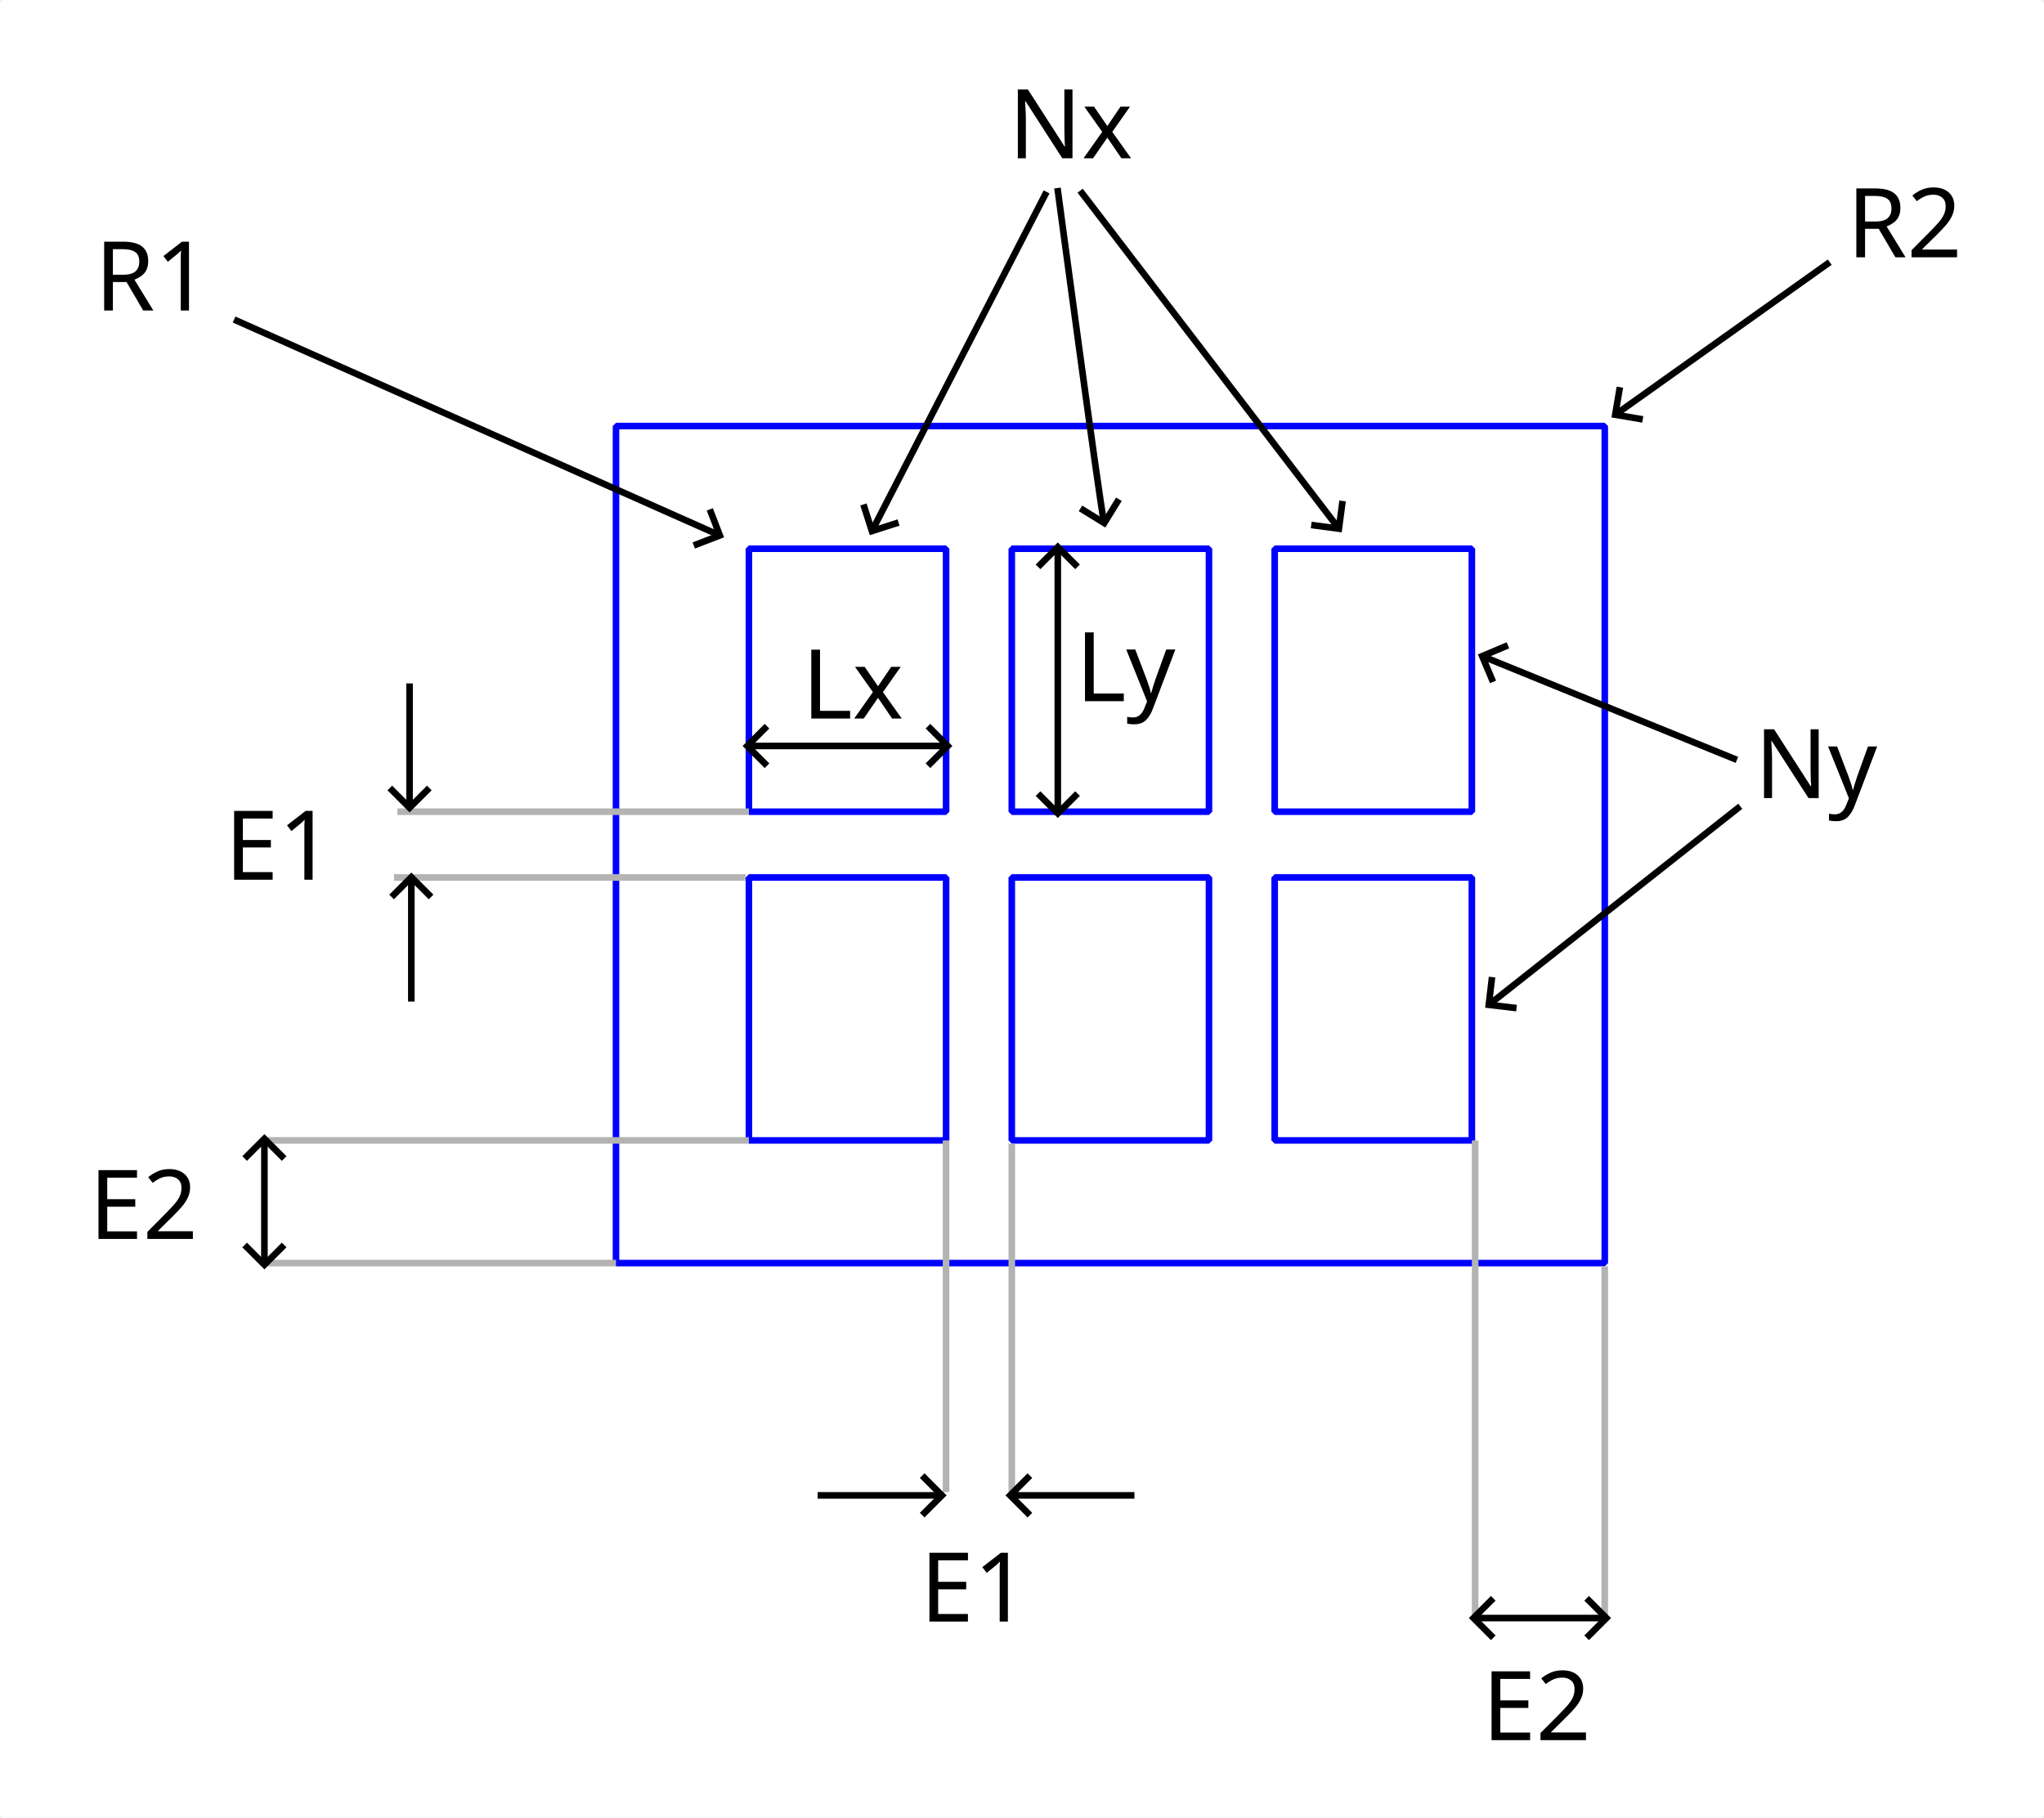
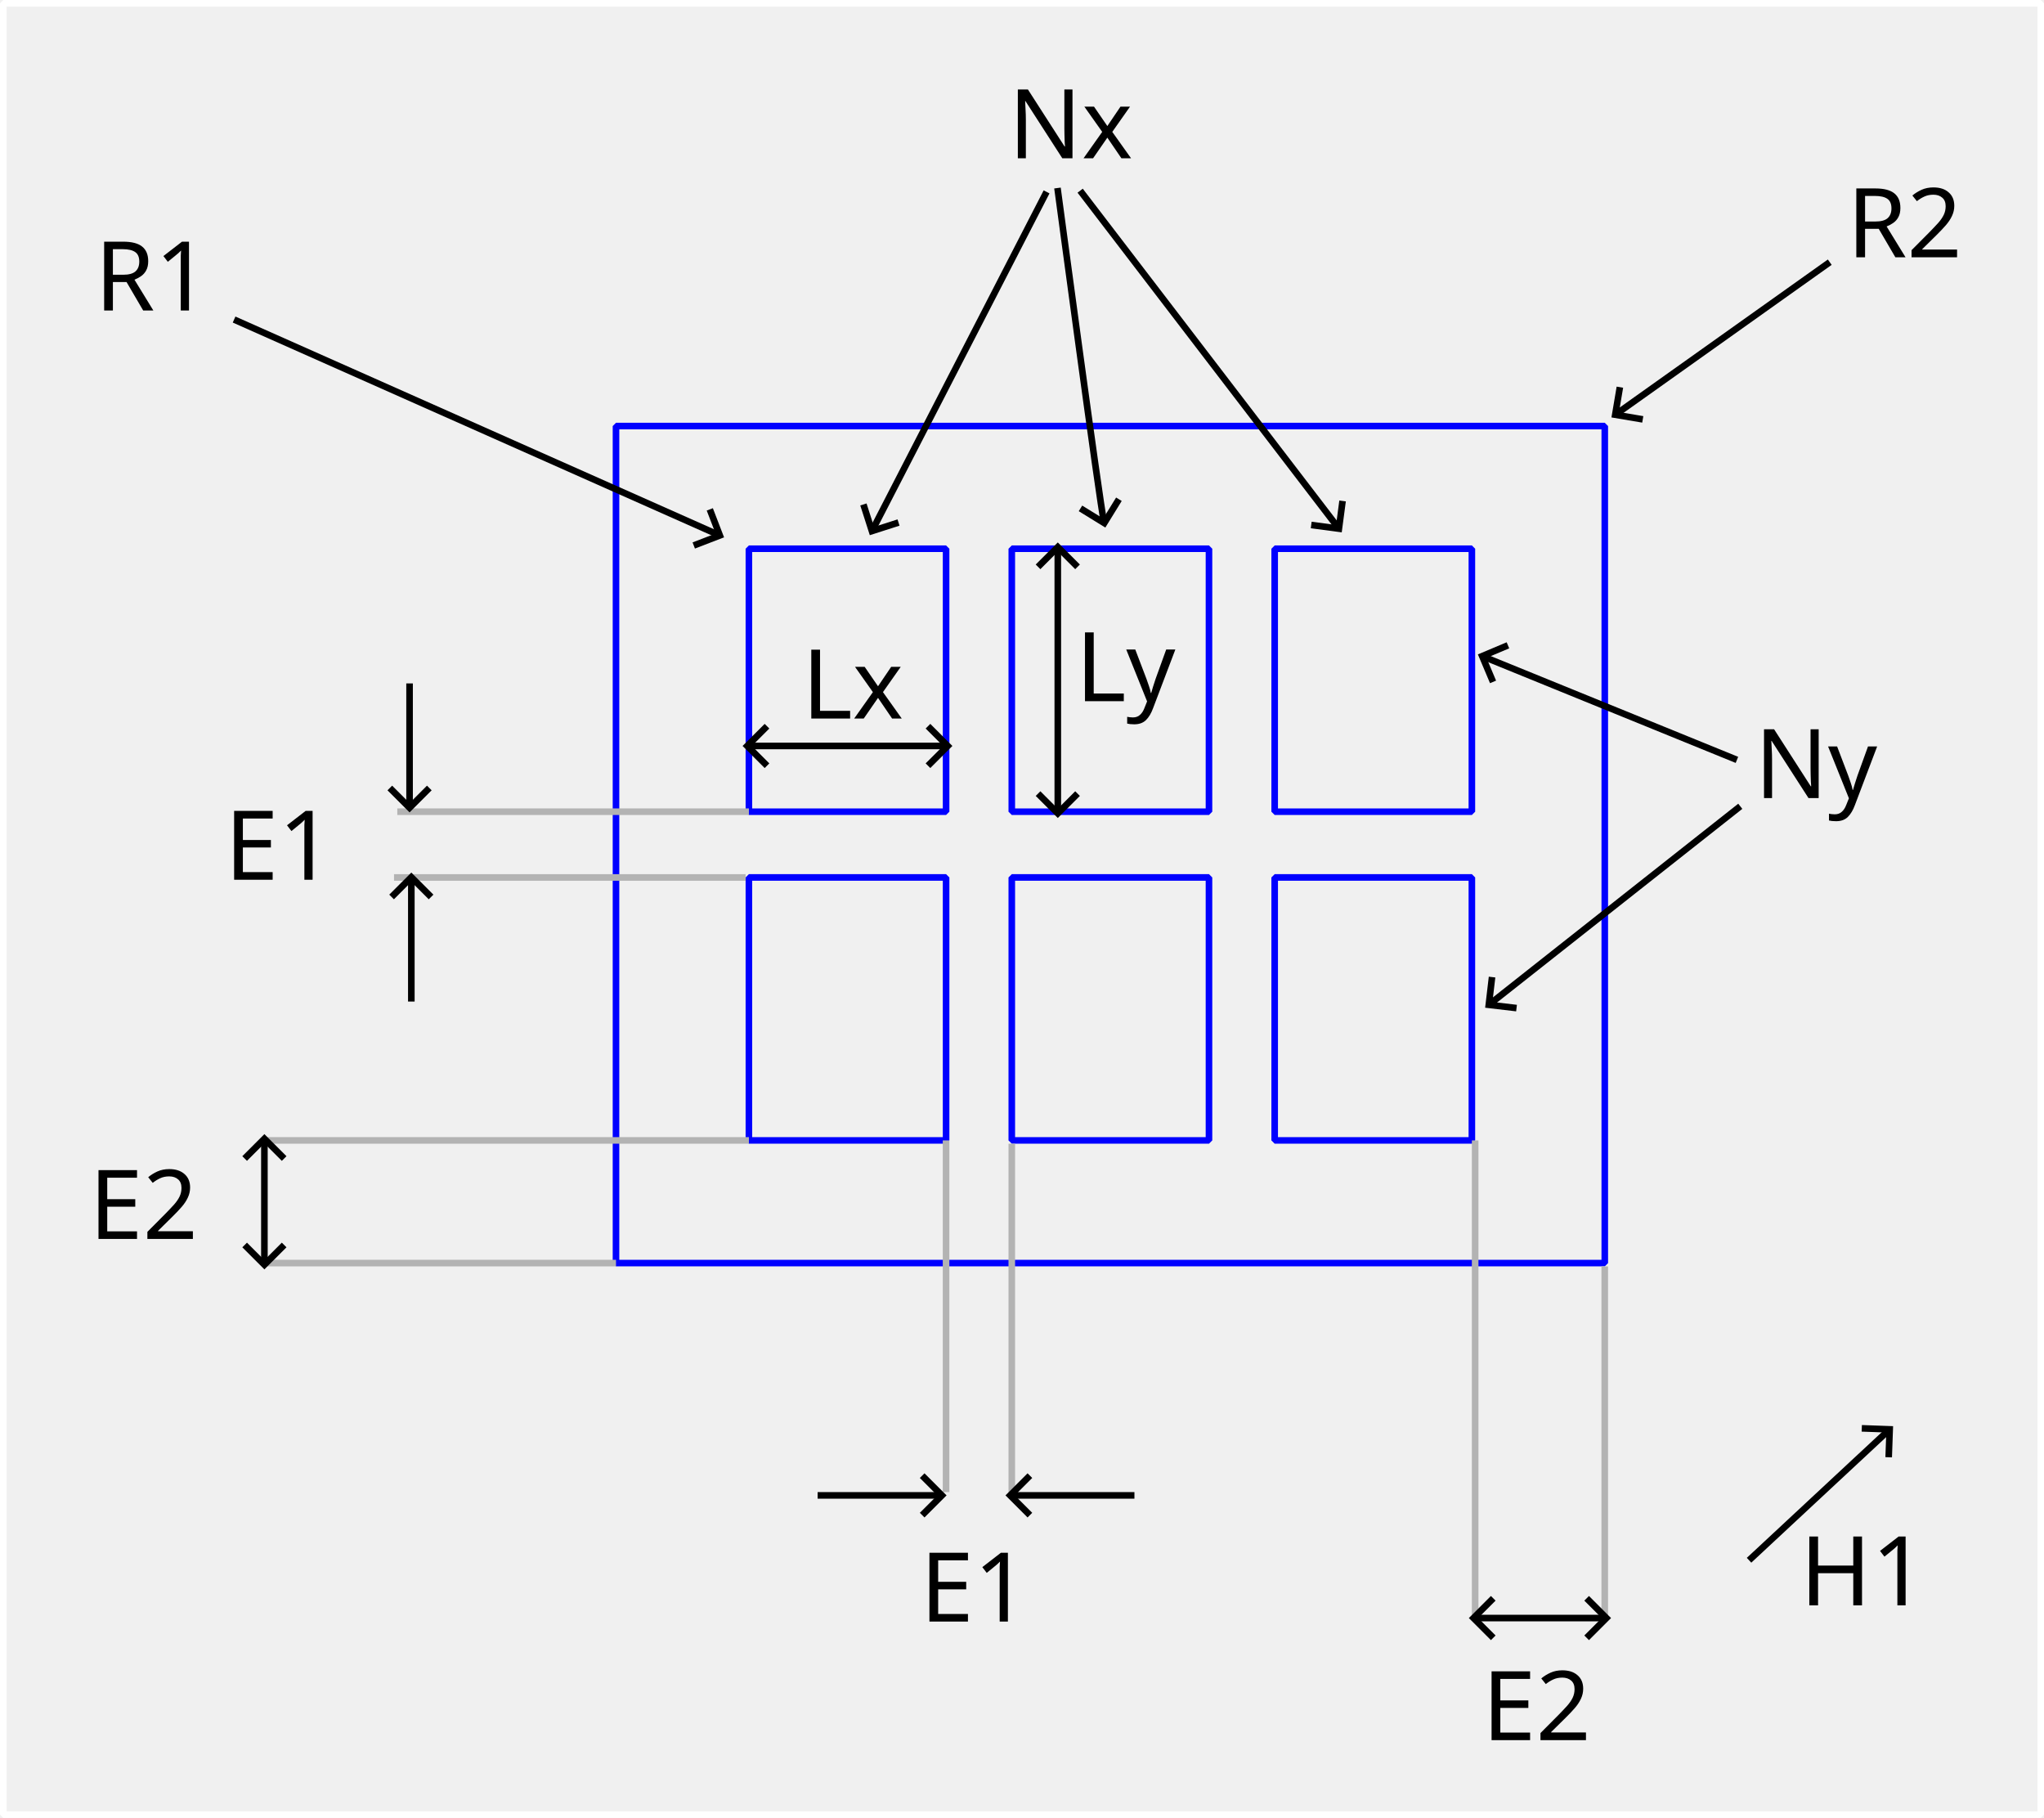
<svg xmlns="http://www.w3.org/2000/svg" width="310.991" height="276.522" viewBox="0 0 82.283 73.163" version="1.1" id="svg1">
  <defs id="defs1">
+     <rect x="124.108" y="583.321" width="53.364" height="54.6" id="rect5" />
    <rect x="292.574" y="300.188" width="38.048" height="31.543" id="rect17" />
    <rect x="25.984" y="308.282" width="56.392" height="36.738" id="rect16" />
    <rect x="31.989" y="525.912" width="31.423" height="23.511" id="rect15" />
    <rect x="34.108" y="523.506" width="30.539" height="27.952" id="rect14" />
    <rect x="305.871" y="514.957" width="42.53" height="30.95" id="rect13" />
    <rect x="304.431" y="465.659" width="54.401" height="31.352" id="rect12" />
    <marker style="overflow:visible" id="marker11" refX="0" refY="0" orient="auto-start-reverse" markerWidth="1" markerHeight="1" viewBox="0 0 1 1" preserveAspectRatio="xMidYMid">
      <path style="fill:none;stroke:context-stroke;stroke-width:1;stroke-linecap:butt" d="M 3,-3 0,0 3,3" transform="rotate(180,0.125,0)" id="path11" />
    </marker>
    <marker style="overflow:visible" id="ArrowWide" refX="0" refY="0" orient="auto-start-reverse" markerWidth="1" markerHeight="1" viewBox="0 0 1 1" preserveAspectRatio="xMidYMid">
      <path style="fill:none;stroke:context-stroke;stroke-width:1;stroke-linecap:butt" d="M 3,-3 0,0 3,3" transform="rotate(180,0.125,0)" id="path1" />
    </marker>
    <rect x="165" y="285.133" width="53.013" height="30.061" id="rect4" />
    <rect x="278.533" y="382.452" width="52.563" height="45.048" id="rect3" />
    <marker style="overflow:visible" id="marker11-2" refX="0" refY="0" orient="auto-start-reverse" markerWidth="1" markerHeight="1" viewBox="0 0 1 1" preserveAspectRatio="xMidYMid">
      <path style="fill:none;stroke:context-stroke;stroke-width:1;stroke-linecap:butt" d="M 3,-3 0,0 3,3" transform="rotate(180,0.125,0)" id="path11-5" />
    </marker>
    <marker style="overflow:visible" id="marker11-2-0" refX="0" refY="0" orient="auto-start-reverse" markerWidth="1" markerHeight="1" viewBox="0 0 1 1" preserveAspectRatio="xMidYMid">
      <path style="fill:none;stroke:context-stroke;stroke-width:1;stroke-linecap:butt" d="M 3,-3 0,0 3,3" transform="rotate(180,0.125,0)" id="path11-5-7" />
    </marker>
    <marker style="overflow:visible" id="marker11-2-4" refX="0" refY="0" orient="auto-start-reverse" markerWidth="1" markerHeight="1" viewBox="0 0 1 1" preserveAspectRatio="xMidYMid">
      <path style="fill:none;stroke:context-stroke;stroke-width:1;stroke-linecap:butt" d="M 3,-3 0,0 3,3" transform="rotate(180,0.125,0)" id="path11-5-3" />
    </marker>
    <marker style="overflow:visible" id="marker11-2-0-1" refX="0" refY="0" orient="auto-start-reverse" markerWidth="1" markerHeight="1" viewBox="0 0 1 1" preserveAspectRatio="xMidYMid">
      <path style="fill:none;stroke:context-stroke;stroke-width:1;stroke-linecap:butt" d="M 3,-3 0,0 3,3" transform="rotate(180,0.125,0)" id="path11-5-7-4" />
    </marker>
    <rect x="34.108" y="523.506" width="30.539" height="27.952" id="rect14-9" />
    <rect x="31.989" y="525.912" width="31.423" height="23.511" id="rect15-5" />
  </defs>
  <g id="layer1" transform="translate(-23.41947,-76.65872)">
-     <rect style="fill:#ffffff;stroke:#ffffff;stroke-width:0.265;stroke-linejoin:bevel" id="rect18" width="82.019" height="72.898" x="23.552" y="76.791" />
+     <rect style="fill:none;stroke:#ffffff;stroke-width:0.265;stroke-linejoin:bevel" id="rect18" width="82.019" height="72.898" x="23.552" y="76.791" />
    <rect style="fill:none;stroke:#0000ff;stroke-width:0.265;stroke-linejoin:bevel" id="rect2-59" width="7.938" height="10.583" x="53.567" y="98.743" />
    <rect style="fill:none;stroke:#0000ff;stroke-width:0.265;stroke-linejoin:bevel" id="rect2-2-22" width="7.938" height="10.583" x="64.15" y="98.743" />
    <rect style="fill:none;stroke:#0000ff;stroke-width:0.265;stroke-linejoin:bevel" id="rect2-2-6-8" width="7.938" height="10.583" x="74.733" y="98.743" />
    <rect style="fill:none;stroke:#0000ff;stroke-width:0.265;stroke-linejoin:bevel" id="rect2-9-9" width="7.938" height="10.583" x="53.567" y="111.972" />
    <rect style="fill:none;stroke:#0000ff;stroke-width:0.265;stroke-linejoin:bevel" id="rect2-2-2-7" width="7.938" height="10.583" x="64.15" y="111.972" />
    <rect style="fill:none;stroke:#0000ff;stroke-width:0.265;stroke-linejoin:bevel" id="rect2-2-6-0-3" width="7.938" height="10.583" x="74.733" y="111.972" />
    <rect style="fill:none;stroke:#0000ff;stroke-width:0.265;stroke-linejoin:bevel" id="rect3-9" width="39.804" height="33.686" x="48.217" y="93.806" />
    <text xml:space="preserve" transform="matrix(0.2645833,0,0,0.2645833,20.36133,4.154297)" id="text3" style="font-size:14.667px;line-height:1.25;font-family:sans-serif;white-space:pre;shape-inside:url(#rect3)">
      <tspan x="278.533" y="395.428" id="tspan1">Ny</tspan>
    </text>
    <text xml:space="preserve" transform="matrix(0.2645833,0,0,0.2645833,20.36133,4.154297)" id="text4" style="font-size:14.667px;line-height:1.25;font-family:sans-serif;white-space:pre;shape-inside:url(#rect4)">
      <tspan x="165" y="298.109" id="tspan2">Nx</tspan>
    </text>
    <path style="fill:none;stroke:#000000;stroke-width:0.265px;stroke-linecap:butt;stroke-linejoin:miter;stroke-opacity:1;marker-start:url(#ArrowWide)" d="M 58.55,97.972 65.55,84.381" id="path4" />
    <path style="fill:none;stroke:#000000;stroke-width:0.265px;stroke-linecap:butt;stroke-linejoin:miter;stroke-opacity:1;marker-start:url(#ArrowWide)" d="M 67.857,97.644 C 67.701,96.987 65.989,84.226 65.989,84.226" id="path5" />
    <path style="fill:none;stroke:#000000;stroke-width:0.265px;stroke-linecap:butt;stroke-linejoin:miter;stroke-opacity:1;marker-start:url(#ArrowWide)" d="M 77.278,97.882 66.902,84.333" id="path6" />
    <path style="fill:none;stroke:#000000;stroke-width:0.265px;stroke-linecap:butt;stroke-linejoin:miter;stroke-opacity:1;marker-start:url(#ArrowWide)" d="m 83.148,103.091 10.193,4.149" id="path7" />
    <path style="fill:none;stroke:#000000;stroke-width:0.265px;stroke-linecap:butt;stroke-linejoin:miter;stroke-opacity:1;marker-start:url(#ArrowWide)" d="m 83.404,117.057 10.072,-7.949" id="path8" />
    <path style="fill:none;stroke:#b3b3b3;stroke-width:0.265px;stroke-linecap:butt;stroke-linejoin:miter;stroke-opacity:1" d="M 53.567,109.326 H 39.413" id="path9" />
    <path style="fill:none;stroke:#b3b3b3;stroke-width:0.265px;stroke-linecap:butt;stroke-linejoin:miter;stroke-opacity:1" d="M 53.434,111.972 H 39.281" id="path9-4" />
    <path style="fill:none;stroke:#b3b3b3;stroke-width:0.265px;stroke-linecap:butt;stroke-linejoin:miter;stroke-opacity:1" d="m 61.504,122.555 v 14.153" id="path9-5" />
    <path style="fill:none;stroke:#b3b3b3;stroke-width:0.265px;stroke-linecap:butt;stroke-linejoin:miter;stroke-opacity:1" d="m 64.15,122.688 v 14.153" id="path9-5-1" />
    <path style="fill:none;stroke:#b3b3b3;stroke-width:0.265px;stroke-linecap:butt;stroke-linejoin:miter;stroke-opacity:1" d="M 53.567,122.555 H 34.063" id="path9-2" />
    <path style="fill:none;stroke:#b3b3b3;stroke-width:0.265px;stroke-linecap:butt;stroke-linejoin:miter;stroke-opacity:1" d="M 48.217,127.492 H 34.063" id="path9-55" />
    <path style="fill:none;stroke:#b3b3b3;stroke-width:0.265px;stroke-linecap:butt;stroke-linejoin:miter;stroke-opacity:1" d="m 88.02,127.625 v 14.153" id="path9-5-1-5" />
    <path style="fill:none;stroke:#b3b3b3;stroke-width:0.265px;stroke-linecap:butt;stroke-linejoin:miter;stroke-opacity:1" d="m 82.803,122.555 v 19.223" id="path9-5-1-7" />
    <path style="fill:none;stroke:#000000;stroke-width:0.265px;stroke-linecap:butt;stroke-linejoin:miter;stroke-opacity:1;marker-start:url(#marker11);marker-end:url(#marker11)" d="m 53.567,106.68 h 7.938" id="path10" />
    <path style="fill:none;stroke:#000000;stroke-width:0.265px;stroke-linecap:butt;stroke-linejoin:miter;stroke-opacity:1;marker-start:url(#marker11);marker-end:url(#marker11)" d="M 66.002,98.743 V 109.326" id="path12" />
    <text xml:space="preserve" transform="matrix(0.2645833,0,0,0.2645833,-24.84521,-21.06348)" id="text12" style="font-size:14.667px;line-height:1.25;font-family:sans-serif;white-space:pre;shape-inside:url(#rect12)">
      <tspan x="304.432" y="478.637" id="tspan3">Lx</tspan>
    </text>
    <text xml:space="preserve" transform="matrix(0.2645833,0,0,0.2645833,-14.20801,-34.80371)" id="text13" style="font-size:14.667px;line-height:1.25;font-family:sans-serif;white-space:pre;shape-inside:url(#rect13)">
      <tspan x="305.871" y="527.934" id="tspan4">Ly</tspan>
    </text>
    <path style="fill:none;stroke:#000000;stroke-width:0.265px;stroke-linecap:butt;stroke-linejoin:miter;stroke-opacity:1;marker-start:url(#marker11);marker-end:url(#marker11)" d="m 34.063,122.555 v 4.937" id="path13" />
    <path style="fill:none;stroke:#000000;stroke-width:0.265px;stroke-linecap:butt;stroke-linejoin:miter;stroke-opacity:1;marker-start:url(#marker11);marker-end:url(#marker11)" d="m 82.803,141.778 h 5.217" id="path14" />
    <path style="fill:none;stroke:#000000;stroke-width:0.265px;stroke-linecap:butt;stroke-linejoin:miter;stroke-opacity:1;marker-start:url(#marker11-2)" d="m 39.978,112.029 v 4.937" id="path13-4" />
    <path style="fill:none;stroke:#000000;stroke-width:0.265px;stroke-linecap:butt;stroke-linejoin:miter;stroke-opacity:1;marker-start:url(#marker11-2-0)" d="m 39.907,109.1 v -4.937" id="path13-4-6" />
    <path style="fill:none;stroke:#000000;stroke-width:0.265px;stroke-linecap:butt;stroke-linejoin:miter;stroke-opacity:1;marker-start:url(#marker11-2-4)" d="m 64.15,136.841 h 4.937" id="path13-4-2" />
    <path style="fill:none;stroke:#000000;stroke-width:0.265px;stroke-linecap:butt;stroke-linejoin:miter;stroke-opacity:1;marker-start:url(#marker11-2-0-1)" d="m 61.271,136.841 h -4.937" id="path13-4-6-0" />
    <text xml:space="preserve" transform="matrix(0.2645833,0,0,0.2645833,23.44488,-29.88075)" id="text14" style="font-size:14.667px;line-height:1.25;font-family:sans-serif;white-space:pre;shape-inside:url(#rect14)">
      <tspan x="34.107" y="536.482" id="tspan5">E1</tspan>
    </text>
    <text xml:space="preserve" transform="matrix(0.2645833,0,0,0.2645833,51.43483,-0.02534192)" id="text14-6" style="font-size:14.667px;line-height:1.25;font-family:sans-serif;white-space:pre;shape-inside:url(#rect14-9);display:inline">
      <tspan x="34.107" y="536.482" id="tspan6">E1</tspan>
    </text>
    <text xml:space="preserve" transform="matrix(0.2645833,0,0,0.2645833,18.54492,-16.06104)" id="text15" style="font-size:14.667px;line-height:1.25;font-family:sans-serif;white-space:pre;shape-inside:url(#rect15)">
      <tspan x="31.99" y="538.889" id="tspan7">E2</tspan>
    </text>
    <text xml:space="preserve" transform="matrix(0.2645833,0,0,0.2645833,74.62459,4.110826)" id="text15-4" style="font-size:14.667px;line-height:1.25;font-family:sans-serif;white-space:pre;shape-inside:url(#rect15-5);display:inline">
      <tspan x="31.99" y="538.889" id="tspan8">E2</tspan>
    </text>
    <text xml:space="preserve" transform="matrix(0.2645833,0,0,0.2645833,20.36133,4.154297)" id="text16" style="font-size:14.667px;line-height:1.25;font-family:sans-serif;white-space:pre;shape-inside:url(#rect16)">
      <tspan x="25.984" y="321.26" id="tspan9">R1</tspan>
    </text>
    <text xml:space="preserve" transform="matrix(0.2645833,0,0,0.2645833,20.36133,4.154297)" id="text17" style="font-size:14.667px;line-height:1.25;font-family:sans-serif;white-space:pre;shape-inside:url(#rect17)">
      <tspan x="292.574" y="313.164" id="tspan10">R2</tspan>
    </text>
    <path style="fill:none;stroke:#000000;stroke-width:0.265px;stroke-linecap:butt;stroke-linejoin:miter;stroke-opacity:1;marker-end:url(#marker11)" d="m 32.843,89.519 19.493,8.662" id="path17" />
    <path style="fill:none;stroke:#000000;stroke-width:0.265px;stroke-linecap:butt;stroke-linejoin:miter;stroke-opacity:1;marker-end:url(#marker11)" d="m 97.078,87.21 -8.582,6.101" id="path18" />
+     <path style="fill:none;stroke:#000000;stroke-width:0.265px;stroke-linecap:butt;stroke-linejoin:miter;stroke-opacity:1;marker-end:url(#marker11)" d="m 93.829,139.452 5.613,-5.224" id="path2" />
+     <text xml:space="preserve" transform="matrix(0.2645833,0,0,0.2645833,63.04297,-16.50391)" id="text2" style="font-size:14.667px;line-height:1.25;font-family:sans-serif;white-space:pre;shape-inside:url(#rect5)">
+       <tspan x="124.107" y="596.297" id="tspan11">H1</tspan>
+     </text>
  </g>
</svg>
